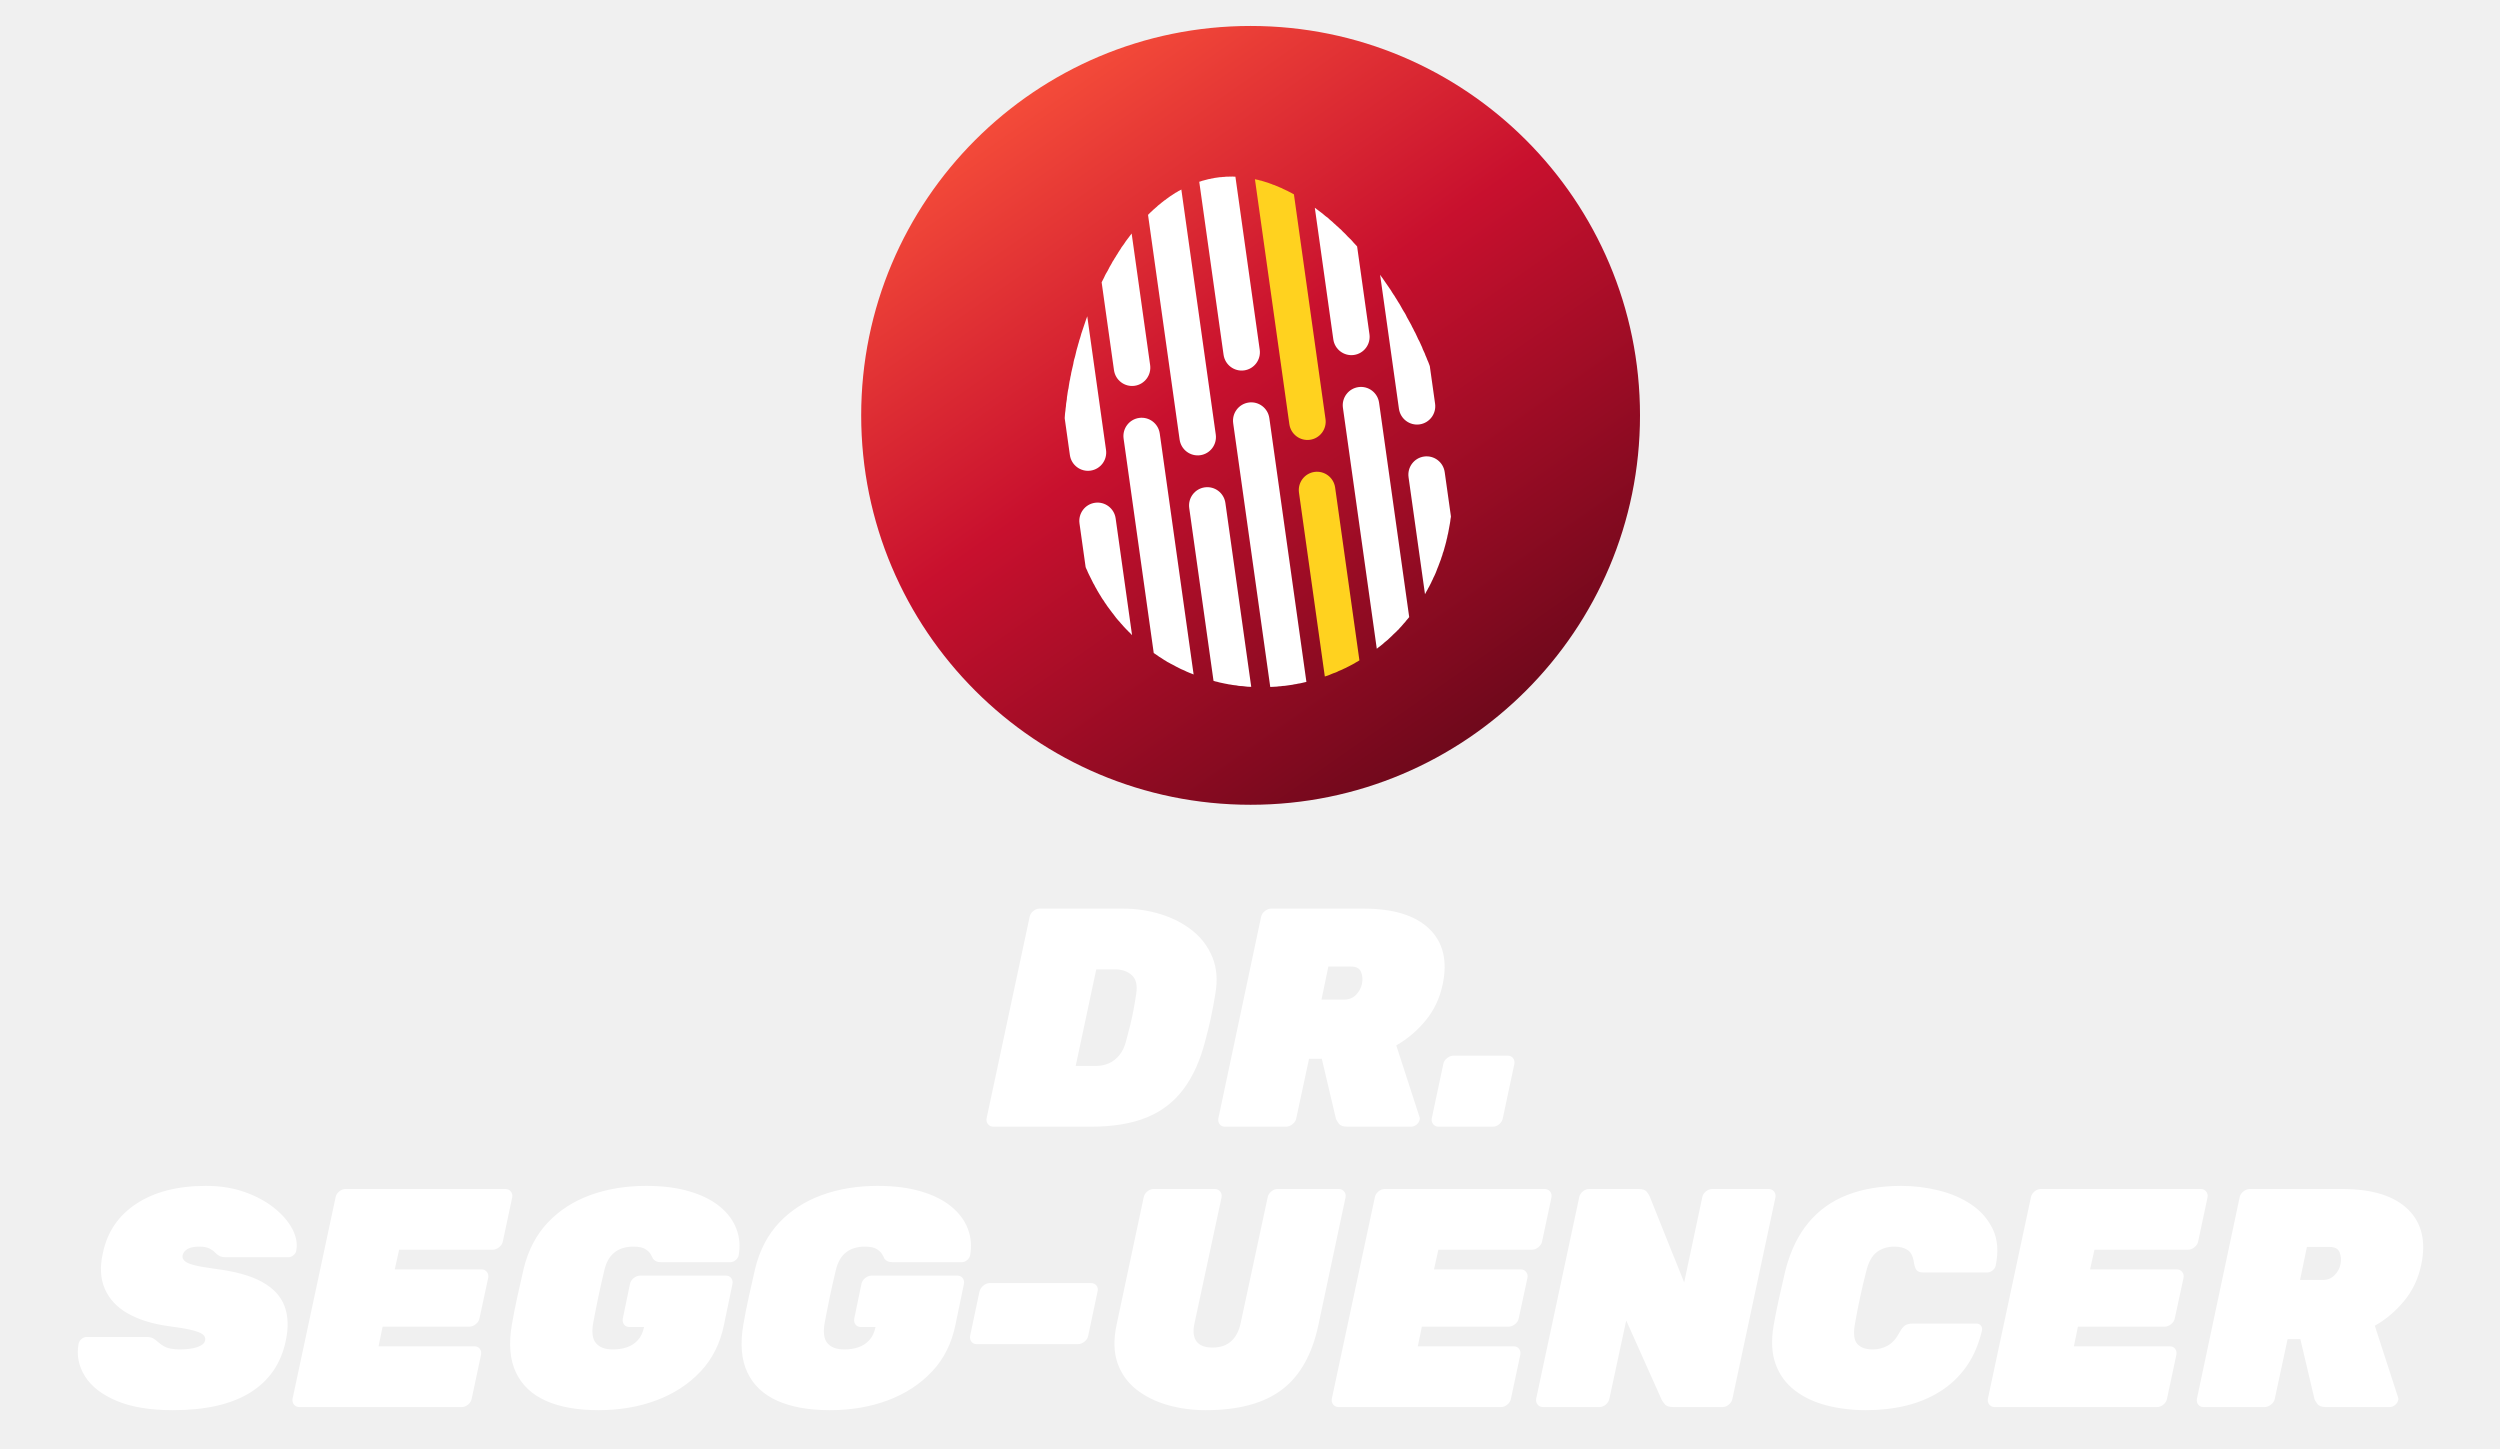
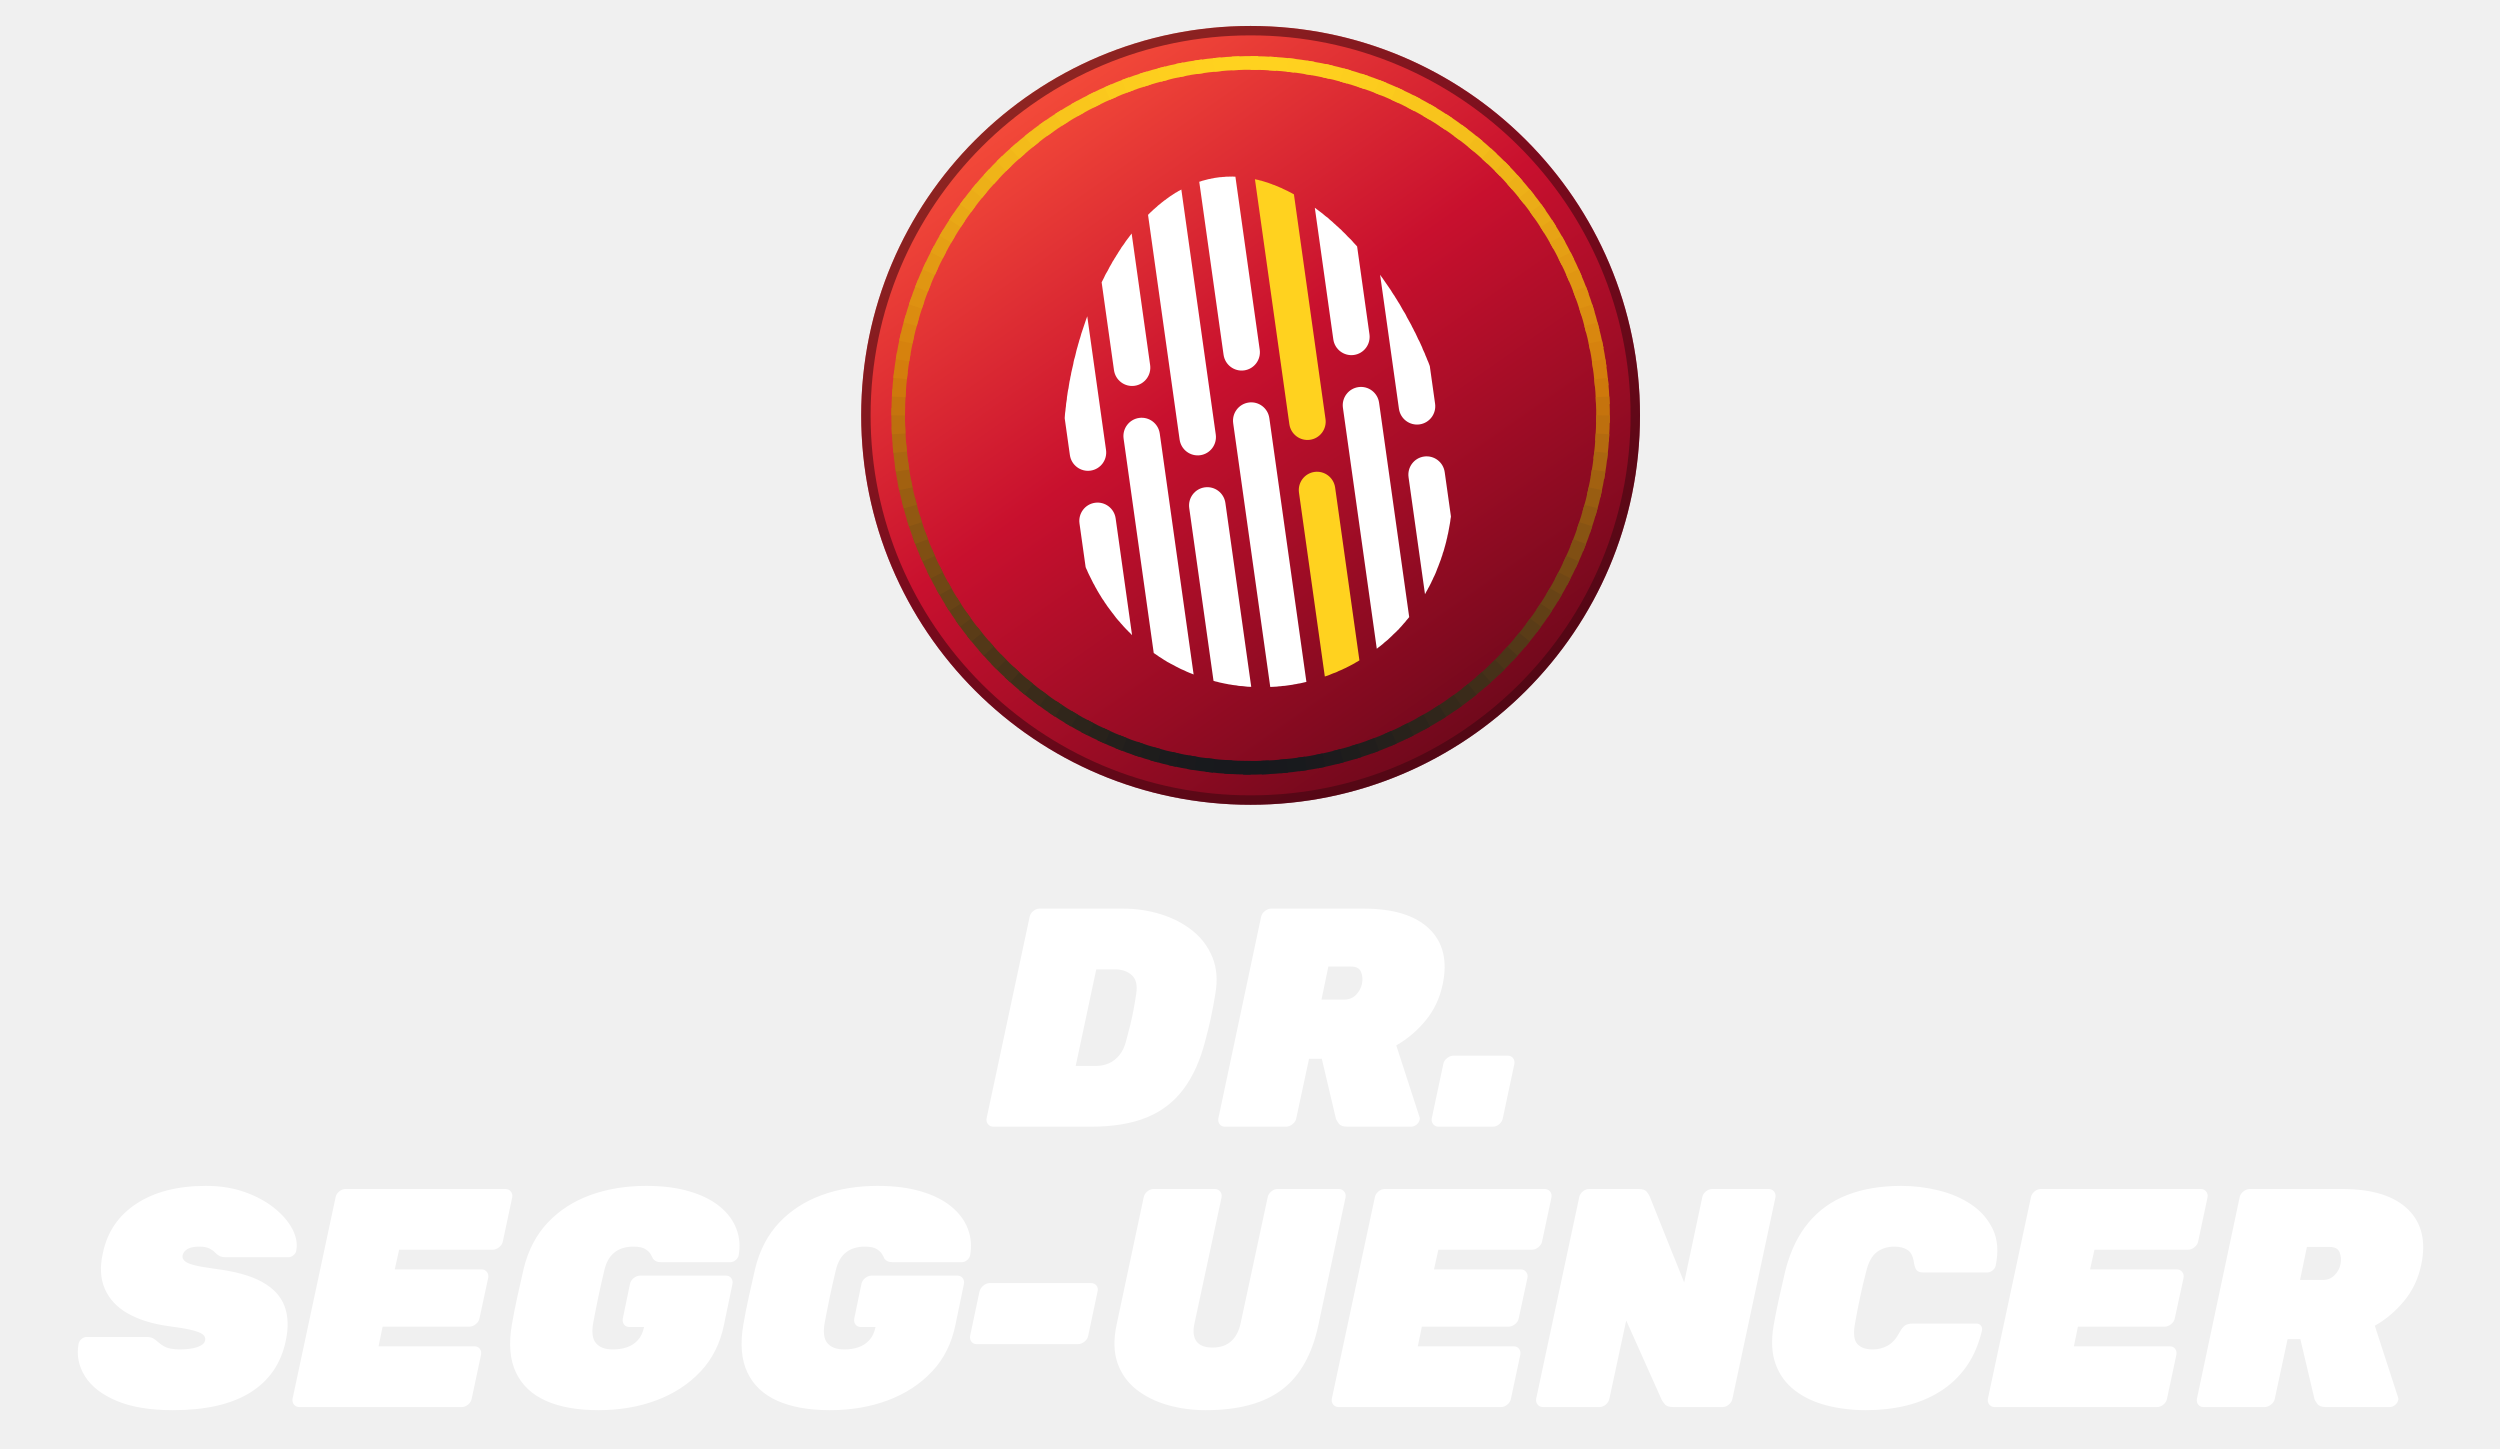
<svg xmlns="http://www.w3.org/2000/svg" viewBox="0 0 963 558" width="963" height="558">
  <g transform="translate(321.73 0.00) scale(0.625)">
    <defs>
      <linearGradient id="gsdark" x1="0.15" y1="0" x2="0.85" y2="1">
        <stop offset="0" stop-color="#ff5a3c" />
        <stop offset="0.45" stop-color="#c8102e" />
        <stop offset="1" stop-color="#5e0718" />
      </linearGradient>
    </defs>
    <circle cx="256.0" cy="256.0" r="240" fill="url(#gsdark)" />
+     <circle cx="256.0" cy="256.0" r="237.1" fill="none" stroke="#3a0610" stroke-opacity="0.55" stroke-width="5.8" />
+     <path d="M256.0,38.8 A217.2,217.2 0 0 1 271.9,39.4" fill="none" stroke="#ffd21f" stroke-width="8.4" />
+     <path d="M267.4,39.1 A217.2,217.2 0 0 1 283.2,40.5" fill="none" stroke="#ffd21f" stroke-width="8.4" />
+     <path d="M278.7,40.0 A217.2,217.2 0 0 1 294.5,42.2" fill="none" stroke="#ffd11f" stroke-width="8.4" />
+     <path d="M290.0,41.5 A217.2,217.2 0 0 1 305.6,44.5" fill="none" stroke="#fed01f" stroke-width="8.4" />
+     <path d="M301.2,43.5 A217.2,217.2 0 0 1 316.6,47.4" fill="none" stroke="#fecf1e" stroke-width="8.4" />
+     <path d="M312.2,46.2 A217.2,217.2 0 0 1 327.4,50.9" fill="none" stroke="#fdce1e" stroke-width="8.4" />
+     <path d="M323.1,49.4 A217.2,217.2 0 0 1 338.1,54.9" fill="none" stroke="#fccc1e" stroke-width="8.4" />
+     <path d="M333.8,53.2 A217.2,217.2 0 0 1 348.5,59.5" fill="none" stroke="#fbcb1d" stroke-width="8.4" />
+     <path d="M344.3,57.6 A217.2,217.2 0 0 1 358.6,64.6" fill="none" stroke="#fac81d" stroke-width="8.4" />
+     <path d="M354.6,62.5 A217.2,217.2 0 0 1 368.5,70.2" fill="none" stroke="#f9c61c" stroke-width="8.4" />
+     <path d="M364.6,67.9 A217.2,217.2 0 0 1 378.1,76.4" fill="none" stroke="#f8c41c" stroke-width="8.4" />
+     <path d="M374.3,73.8 A217.2,217.2 0 0 1 387.3,83.0" fill="none" stroke="#f6c11b" stroke-width="8.4" />
+     <path d="M383.7,80.3 A217.2,217.2 0 0 1 396.2,90.1" fill="none" stroke="#f5be1b" stroke-width="8.4" />
+     <path d="M392.7,87.2 A217.2,217.2 0 0 1 404.7,97.7" fill="none" stroke="#f3bb1a" stroke-width="8.4" />
+     <path d="M401.3,94.6 A217.2,217.2 0 0 1 412.8,105.7" fill="none" stroke="#f1b719" stroke-width="8.4" />
+     <path d="M409.6,102.4 A217.2,217.2 0 0 1 420.4,114.1" fill="none" stroke="#efb418" stroke-width="8.4" />
+     <path d="M417.4,110.7 A217.2,217.2 0 0 1 427.6,122.9" fill="none" stroke="#edb018" stroke-width="8.4" />
+     <path d="M424.8,119.3 A217.2,217.2 0 0 1 434.4,132.0" fill="none" stroke="#ebac17" stroke-width="8.4" />
+     <path d="M431.7,128.3 A217.2,217.2 0 0 1 440.6,141.5" fill="none" stroke="#e9a816" stroke-width="8.4" />
+     <path d="M438.2,137.7 A217.2,217.2 0 0 1 446.3,151.4" fill="none" stroke="#e7a315" stroke-width="8.4" />
+     <path d="M444.1,147.4 A217.2,217.2 0 0 1 451.5,161.5" fill="none" stroke="#e59f14" stroke-width="8.4" />
+     <path d="M449.5,157.4 A217.2,217.2 0 0 1 456.2,171.8" fill="none" stroke="#e39a13" stroke-width="8.4" />
+     <path d="M454.4,167.7 A217.2,217.2 0 0 1 460.4,182.4" fill="none" stroke="#e09612" stroke-width="8.4" />
+     <path d="M458.8,178.2 A217.2,217.2 0 0 1 463.9,193.2" fill="none" stroke="#de9111" stroke-width="8.4" />
+     <path d="M462.6,188.9 A217.2,217.2 0 0 1 466.9,204.2" fill="none" stroke="#db8c10" stroke-width="8.4" />
+     <path d="M465.8,199.8 A217.2,217.2 0 0 1 469.4,215.3" fill="none" stroke="#d9870f" stroke-width="8.4" />
+     <path d="M468.5,210.8 A217.2,217.2 0 0 1 471.2,226.5" fill="none" stroke="#d6820e" stroke-width="8.4" />
+     <path d="M470.5,222.0 A217.2,217.2 0 0 1 472.4,237.8" fill="none" stroke="#d47d0d" stroke-width="8.4" />
+     <path d="M472.0,233.3 A217.2,217.2 0 0 1 473.1,249.2" fill="none" stroke="#ce780c" stroke-width="8.4" />
+     <path d="M472.9,244.6 A217.2,217.2 0 0 1 473.2,260.5" fill="none" stroke="#c5730d" stroke-width="8.4" />
+     <path d="M473.2,256.0 A217.2,217.2 0 0 1 472.6,271.9" fill="none" stroke="#bd6f0e" stroke-width="8.4" />
+     <path d="M472.9,267.4 A217.2,217.2 0 0 1 471.5,283.2" fill="none" stroke="#b46a0f" stroke-width="8.4" />
+     <path d="M472.0,278.7 A217.2,217.2 0 0 1 469.8,294.5" fill="none" stroke="#ab6610" stroke-width="8.4" />
+     <path d="M470.5,290.0 A217.2,217.2 0 0 1 467.5,305.6" fill="none" stroke="#a26110" stroke-width="8.4" />
+     <path d="M468.5,301.2 A217.2,217.2 0 0 1 464.6,316.6" fill="none" stroke="#995d11" stroke-width="8.4" />
+     <path d="M465.8,312.2 A217.2,217.2 0 0 1 461.1,327.4" fill="none" stroke="#915812" stroke-width="8.4" />
+     <path d="M462.6,323.1 A217.2,217.2 0 0 1 457.1,338.1" fill="none" stroke="#885413" stroke-width="8.4" />
+     <path d="M458.8,333.8 A217.2,217.2 0 0 1 452.5,348.5" fill="none" stroke="#804f13" stroke-width="8.4" />
+     <path d="M454.4,344.3 A217.2,217.2 0 0 1 447.4,358.6" fill="none" stroke="#784b14" stroke-width="8.4" />
+     <path d="M449.5,354.6 A217.2,217.2 0 0 1 441.8,368.5" fill="none" stroke="#704715" stroke-width="8.4" />
+     <path d="M444.1,364.6 A217.2,217.2 0 0 1 435.6,378.1" fill="none" stroke="#684316" stroke-width="8.4" />
+     <path d="M438.2,374.3 A217.2,217.2 0 0 1 429.0,387.3" fill="none" stroke="#613f16" stroke-width="8.4" />
+     <path d="M431.7,383.7 A217.2,217.2 0 0 1 421.9,396.2" fill="none" stroke="#5a3c17" stroke-width="8.4" />
+     <path d="M424.8,392.7 A217.2,217.2 0 0 1 414.3,404.7" fill="none" stroke="#533818" stroke-width="8.4" />
+     <path d="M417.4,401.3 A217.2,217.2 0 0 1 406.3,412.8" fill="none" stroke="#4c3418" stroke-width="8.4" />
+     <path d="M409.6,409.6 A217.2,217.2 0 0 1 397.9,420.4" fill="none" stroke="#463119" stroke-width="8.4" />
+     <path d="M401.3,417.4 A217.2,217.2 0 0 1 389.1,427.6" fill="none" stroke="#402e19" stroke-width="8.4" />
+     <path d="M392.7,424.8 A217.2,217.2 0 0 1 380.0,434.4" fill="none" stroke="#3a2b1a" stroke-width="8.4" />
+     <path d="M383.7,431.7 A217.2,217.2 0 0 1 370.5,440.6" fill="none" stroke="#35291a" stroke-width="8.4" />
+     <path d="M374.3,438.2 A217.2,217.2 0 0 1 360.6,446.3" fill="none" stroke="#30261b" stroke-width="8.4" />
+     <path d="M364.6,444.1 A217.2,217.2 0 0 1 350.5,451.5" fill="none" stroke="#2c241b" stroke-width="8.4" />
+     <path d="M354.6,449.5 A217.2,217.2 0 0 1 340.2,456.2" fill="none" stroke="#28221b" stroke-width="8.4" />
+     <path d="M344.3,454.4 A217.2,217.2 0 0 1 329.6,460.4" fill="none" stroke="#24201c" stroke-width="8.4" />
+     <path d="M333.8,458.8 A217.2,217.2 0 0 1 318.8,463.9" fill="none" stroke="#211e1c" stroke-width="8.4" />
+     <path d="M323.1,462.6 A217.2,217.2 0 0 1 307.8,466.9" fill="none" stroke="#1e1d1c" stroke-width="8.4" />
+     <path d="M312.2,465.8 A217.2,217.2 0 0 1 296.7,469.4" fill="none" stroke="#1c1b1d" stroke-width="8.4" />
+     <path d="M301.2,468.5 A217.2,217.2 0 0 1 285.5,471.2" fill="none" stroke="#1a1a1d" stroke-width="8.4" />
+     <path d="M290.0,470.5 A217.2,217.2 0 0 1 274.2,472.4" fill="none" stroke="#181a1d" stroke-width="8.4" />
+     <path d="M278.7,472.0 A217.2,217.2 0 0 1 262.8,473.1" fill="none" stroke="#18191d" stroke-width="8.4" />
+     <path d="M267.4,472.9 A217.2,217.2 0 0 1 251.5,473.2" fill="none" stroke="#17191d" stroke-width="8.4" />
+     <path d="M256.0,473.2 A217.2,217.2 0 0 1 240.1,472.6" fill="none" stroke="#17191d" stroke-width="8.4" />
+     <path d="M244.6,472.9 A217.2,217.2 0 0 1 228.8,471.5" fill="none" stroke="#18191d" stroke-width="8.4" />
+     <path d="M233.3,472.0 A217.2,217.2 0 0 1 217.5,469.8" fill="none" stroke="#181a1d" stroke-width="8.4" />
+     <path d="M222.0,470.5 A217.2,217.2 0 0 1 206.4,467.5" fill="none" stroke="#1a1a1d" stroke-width="8.4" />
+     <path d="M210.8,468.5 A217.2,217.2 0 0 1 195.4,464.6" fill="none" stroke="#1c1b1d" stroke-width="8.4" />
+     <path d="M199.8,465.8 A217.2,217.2 0 0 1 184.6,461.1" fill="none" stroke="#1e1d1c" stroke-width="8.4" />
+     <path d="M188.9,462.6 A217.2,217.2 0 0 1 173.9,457.1" fill="none" stroke="#211e1c" stroke-width="8.4" />
+     <path d="M178.2,458.8 A217.2,217.2 0 0 1 163.5,452.5" fill="none" stroke="#24201c" stroke-width="8.4" />
+     <path d="M167.7,454.4 A217.2,217.2 0 0 1 153.4,447.4" fill="none" stroke="#28221b" stroke-width="8.4" />
+     <path d="M157.4,449.5 A217.2,217.2 0 0 1 143.5,441.8" fill="none" stroke="#2c241b" stroke-width="8.4" />
+     <path d="M147.4,444.1 A217.2,217.2 0 0 1 133.9,435.6" fill="none" stroke="#30261b" stroke-width="8.4" />
+     <path d="M137.7,438.2 A217.2,217.2 0 0 1 124.7,429.0" fill="none" stroke="#35291a" stroke-width="8.4" />
+     <path d="M128.3,431.7 A217.2,217.2 0 0 1 115.8,421.9" fill="none" stroke="#3a2b1a" stroke-width="8.4" />
+     <path d="M119.3,424.8 A217.2,217.2 0 0 1 107.3,414.3" fill="none" stroke="#402e19" stroke-width="8.4" />
+     <path d="M110.7,417.4 A217.2,217.2 0 0 1 99.2,406.3" fill="none" stroke="#463119" stroke-width="8.4" />
+     <path d="M102.4,409.6 A217.2,217.2 0 0 1 91.6,397.9" fill="none" stroke="#4c3418" stroke-width="8.4" />
+     <path d="M94.6,401.3 A217.2,217.2 0 0 1 84.4,389.1" fill="none" stroke="#533818" stroke-width="8.4" />
+     <path d="M87.2,392.7 A217.2,217.2 0 0 1 77.6,380.0" fill="none" stroke="#5a3c17" stroke-width="8.4" />
+     <path d="M80.3,383.7 A217.2,217.2 0 0 1 71.4,370.5" fill="none" stroke="#613f16" stroke-width="8.4" />
+     <path d="M73.8,374.3 A217.2,217.2 0 0 1 65.7,360.6" fill="none" stroke="#684316" stroke-width="8.4" />
+     <path d="M67.9,364.6 A217.2,217.2 0 0 1 60.5,350.5" fill="none" stroke="#704715" stroke-width="8.4" />
+     <path d="M62.5,354.6 A217.2,217.2 0 0 1 55.8,340.2" fill="none" stroke="#784b14" stroke-width="8.4" />
+     <path d="M57.6,344.3 A217.2,217.2 0 0 1 51.6,329.6" fill="none" stroke="#804f13" stroke-width="8.4" />
+     <path d="M53.2,333.8 A217.2,217.2 0 0 1 48.1,318.8" fill="none" stroke="#885413" stroke-width="8.4" />
+     <path d="M49.4,323.1 A217.2,217.2 0 0 1 45.1,307.8" fill="none" stroke="#915812" stroke-width="8.4" />
+     <path d="M46.2,312.2 A217.2,217.2 0 0 1 42.6,296.7" fill="none" stroke="#995d11" stroke-width="8.4" />
+     <path d="M43.5,301.2 A217.2,217.2 0 0 1 40.8,285.5" fill="none" stroke="#a26110" stroke-width="8.4" />
+     <path d="M41.5,290.0 A217.2,217.2 0 0 1 39.6,274.2" fill="none" stroke="#ab6610" stroke-width="8.4" />
+     <path d="M40.0,278.7 A217.2,217.2 0 0 1 38.9,262.8" fill="none" stroke="#b46a0f" stroke-width="8.4" />
+     <path d="M39.1,267.4 A217.2,217.2 0 0 1 38.8,251.5" fill="none" stroke="#bd6f0e" stroke-width="8.4" />
+     <path d="M38.8,256.0 A217.2,217.2 0 0 1 39.4,240.1" fill="none" stroke="#c5730d" stroke-width="8.4" />
+     <path d="M39.1,244.6 A217.2,217.2 0 0 1 40.5,228.8" fill="none" stroke="#ce780c" stroke-width="8.4" />
+     <path d="M40.0,233.3 A217.2,217.2 0 0 1 42.2,217.5" fill="none" stroke="#d47d0d" stroke-width="8.4" />
+     <path d="M41.5,222.0 A217.2,217.2 0 0 1 44.5,206.4" fill="none" stroke="#d6820e" stroke-width="8.4" />
+     <path d="M43.5,210.8 A217.2,217.2 0 0 1 47.4,195.4" fill="none" stroke="#d9870f" stroke-width="8.4" />
+     <path d="M46.2,199.8 A217.2,217.2 0 0 1 50.9,184.6" fill="none" stroke="#db8c10" stroke-width="8.4" />
+     <path d="M49.4,188.9 A217.2,217.2 0 0 1 54.9,173.9" fill="none" stroke="#de9111" stroke-width="8.4" />
+     <path d="M53.2,178.2 A217.2,217.2 0 0 1 59.5,163.5" fill="none" stroke="#e09612" stroke-width="8.4" />
+     <path d="M57.6,167.7 A217.2,217.2 0 0 1 64.6,153.4" fill="none" stroke="#e39a13" stroke-width="8.4" />
+     <path d="M62.5,157.4 A217.2,217.2 0 0 1 70.2,143.5" fill="none" stroke="#e59f14" stroke-width="8.4" />
+     <path d="M67.9,147.4 A217.2,217.2 0 0 1 76.4,133.9" fill="none" stroke="#e7a315" stroke-width="8.4" />
+     <path d="M73.8,137.7 A217.2,217.2 0 0 1 83.0,124.7" fill="none" stroke="#e9a816" stroke-width="8.4" />
+     <path d="M80.3,128.3 A217.2,217.2 0 0 1 90.1,115.8" fill="none" stroke="#ebac17" stroke-width="8.4" />
+     <path d="M87.2,119.3 A217.2,217.2 0 0 1 97.7,107.3" fill="none" stroke="#edb018" stroke-width="8.4" />
+     <path d="M94.6,110.7 A217.2,217.2 0 0 1 105.7,99.2" fill="none" stroke="#efb418" stroke-width="8.4" />
+     <path d="M102.4,102.4 A217.2,217.2 0 0 1 114.1,91.6" fill="none" stroke="#f1b719" stroke-width="8.4" />
+     <path d="M110.7,94.6 A217.2,217.2 0 0 1 122.9,84.4" fill="none" stroke="#f3bb1a" stroke-width="8.4" />
+     <path d="M119.3,87.2 A217.2,217.2 0 0 1 132.0,77.6" fill="none" stroke="#f5be1b" stroke-width="8.4" />
+     <path d="M128.3,80.3 A217.2,217.2 0 0 1 141.5,71.4" fill="none" stroke="#f6c11b" stroke-width="8.4" />
+     <path d="M137.7,73.8 A217.2,217.2 0 0 1 151.4,65.7" fill="none" stroke="#f8c41c" stroke-width="8.4" />
+     <path d="M147.4,67.9 A217.2,217.2 0 0 1 161.5,60.5" fill="none" stroke="#f9c61c" stroke-width="8.4" />
+     <path d="M157.4,62.5 A217.2,217.2 0 0 1 171.8,55.8" fill="none" stroke="#fac81d" stroke-width="8.4" />
+     <path d="M167.7,57.6 A217.2,217.2 0 0 1 182.4,51.6" fill="none" stroke="#fbcb1d" stroke-width="8.4" />
+     <path d="M178.2,53.2 A217.2,217.2 0 0 1 193.2,48.1" fill="none" stroke="#fccc1e" stroke-width="8.4" />
+     <path d="M188.9,49.4 A217.2,217.2 0 0 1 204.2,45.1" fill="none" stroke="#fdce1e" stroke-width="8.4" />
+     <path d="M199.8,46.2 A217.2,217.2 0 0 1 215.3,42.6" fill="none" stroke="#fecf1e" stroke-width="8.4" />
+     <path d="M210.8,43.5 A217.2,217.2 0 0 1 226.5,40.8" fill="none" stroke="#fed01f" stroke-width="8.4" />
+     <path d="M222.0,41.5 A217.2,217.2 0 0 1 237.8,39.6" fill="none" stroke="#ffd11f" stroke-width="8.4" />
+     <path d="M233.3,40.0 A217.2,217.2 0 0 1 249.2,38.9" fill="none" stroke="#ffd21f" stroke-width="8.4" />
+     <path d="M244.6,39.1 A217.2,217.2 0 0 1 260.5,38.8" fill="none" stroke="#ffd21f" stroke-width="8.4" />
    <clipPath id="cesdark">
      <path d="M256.0,108.0 L256.9,108.0 L257.7,108.0 L258.6,108.1 L259.5,108.1 L260.3,108.2 L261.2,108.2 L262.1,108.3 L262.9,108.4 L263.8,108.5 L264.6,108.6 L265.5,108.7 L266.4,108.9 L267.2,109.0 L268.1,109.2 L269.0,109.4 L269.8,109.5 L270.7,109.7 L271.5,109.9 L272.4,110.2 L273.3,110.4 L274.1,110.6 L275.0,110.9 L275.8,111.2 L276.7,111.5 L277.6,111.7 L278.4,112.0 L279.3,112.4 L280.1,112.7 L281.0,113.0 L281.8,113.4 L282.7,113.7 L283.5,114.1 L284.4,114.5 L285.2,114.9 L286.1,115.3 L286.9,115.7 L287.8,116.2 L288.6,116.6 L289.4,117.1 L290.3,117.5 L291.1,118.0 L292.0,118.5 L292.8,119.0 L293.6,119.5 L294.5,120.0 L295.3,120.6 L296.1,121.1 L297.0,121.7 L297.8,122.2 L298.6,122.8 L299.5,123.4 L300.3,124.0 L301.1,124.6 L301.9,125.2 L302.8,125.9 L303.6,126.5 L304.4,127.1 L305.2,127.8 L306.0,128.5 L306.8,129.2 L307.6,129.9 L308.4,130.6 L309.2,131.3 L310.0,132.0 L310.8,132.7 L311.6,133.5 L312.4,134.2 L313.2,135.0 L314.0,135.8 L314.8,136.6 L315.6,137.4 L316.4,138.2 L317.2,139.0 L317.9,139.8 L318.7,140.7 L319.5,141.5 L320.3,142.3 L321.0,143.2 L321.8,144.1 L322.6,145.0 L323.3,145.9 L324.1,146.8 L324.8,147.7 L325.6,148.6 L326.3,149.5 L327.1,150.4 L327.8,151.4 L328.5,152.3 L329.3,153.3 L330.0,154.3 L330.7,155.3 L331.4,156.2 L332.2,157.2 L332.9,158.2 L333.6,159.3 L334.3,160.3 L335.0,161.3 L335.7,162.3 L336.4,163.4 L337.1,164.4 L337.8,165.5 L338.5,166.6 L339.1,167.6 L339.8,168.7 L340.5,169.8 L341.2,170.9 L341.8,172.0 L342.5,173.1 L343.1,174.2 L343.8,175.4 L344.4,176.5 L345.1,177.6 L345.7,178.8 L346.3,179.9 L347.0,181.1 L347.6,182.3 L348.2,183.4 L348.8,184.6 L349.4,185.8 L350.0,187.0 L350.6,188.2 L351.2,189.4 L351.8,190.6 L352.4,191.8 L352.9,193.0 L353.5,194.3 L354.1,195.5 L354.6,196.7 L355.2,198.0 L355.7,199.2 L356.3,200.5 L356.8,201.7 L357.3,203.0 L357.8,204.3 L358.3,205.5 L358.9,206.8 L359.4,208.1 L359.8,209.4 L360.3,210.7 L360.8,212.0 L361.3,213.3 L361.8,214.6 L362.2,215.9 L362.7,217.2 L363.1,218.5 L363.6,219.8 L364.0,221.1 L364.4,222.4 L364.8,223.8 L365.3,225.1 L365.7,226.4 L366.1,227.8 L366.5,229.1 L366.8,230.5 L367.2,231.8 L367.6,233.1 L367.9,234.5 L368.3,235.9 L368.6,237.2 L369.0,238.6 L369.3,239.9 L369.6,241.3 L369.9,242.6 L370.2,244.0 L370.5,245.4 L370.8,246.7 L371.1,248.1 L371.4,249.5 L371.7,250.9 L371.9,252.2 L372.2,253.6 L372.4,255.0 L372.6,256.4 L372.9,257.7 L373.1,259.1 L373.3,260.5 L373.5,261.9 L373.7,263.2 L373.8,264.6 L374.0,266.0 L374.2,267.4 L374.3,268.8 L374.5,270.1 L374.6,271.5 L374.7,272.9 L374.8,274.3 L374.9,275.6 L375.0,277.0 L375.1,278.4 L375.2,279.8 L375.3,281.1 L375.3,282.5 L375.4,283.9 L375.4,285.3 L375.4,286.6 L375.5,288.0 L375.5,289.4 L375.5,290.7 L375.5,292.1 L375.4,293.4 L375.4,294.8 L375.4,296.1 L375.3,297.5 L375.3,298.9 L375.2,300.2 L375.1,301.5 L375.0,302.9 L374.9,304.2 L374.8,305.6 L374.7,306.9 L374.6,308.2 L374.4,309.6 L374.3,310.9 L374.1,312.2 L374.0,313.5 L373.8,314.8 L373.6,316.1 L373.4,317.4 L373.2,318.7 L373.0,320.0 L372.7,321.3 L372.5,322.6 L372.2,323.9 L372.0,325.2 L371.7,326.5 L371.4,327.7 L371.1,329.0 L370.8,330.3 L370.5,331.5 L370.2,332.8 L369.8,334.0 L369.5,335.3 L369.1,336.5 L368.8,337.7 L368.4,339.0 L368.0,340.2 L367.6,341.4 L367.2,342.6 L366.8,343.8 L366.4,345.0 L365.9,346.2 L365.5,347.4 L365.0,348.6 L364.6,349.7 L364.1,350.9 L363.6,352.1 L363.1,353.2 L362.6,354.4 L362.1,355.5 L361.5,356.6 L361.0,357.8 L360.4,358.9 L359.9,360.0 L359.3,361.1 L358.7,362.2 L358.1,363.3 L357.5,364.4 L356.9,365.4 L356.3,366.5 L355.7,367.6 L355.1,368.6 L354.4,369.7 L353.7,370.7 L353.1,371.7 L352.4,372.7 L351.7,373.8 L351.0,374.8 L350.3,375.8 L349.6,376.7 L348.9,377.7 L348.1,378.7 L347.4,379.7 L346.7,380.6 L345.9,381.6 L345.1,382.5 L344.3,383.4 L343.6,384.3 L342.8,385.2 L342.0,386.1 L341.1,387.0 L340.3,387.9 L339.5,388.8 L338.7,389.7 L337.8,390.5 L337.0,391.3 L336.1,392.2 L335.2,393.0 L334.3,393.8 L333.4,394.6 L332.6,395.4 L331.6,396.2 L330.7,397.0 L329.8,397.8 L328.9,398.5 L328.0,399.3 L327.0,400.0 L326.1,400.7 L325.1,401.4 L324.1,402.1 L323.2,402.8 L322.2,403.5 L321.2,404.2 L320.2,404.9 L319.2,405.5 L318.2,406.1 L317.2,406.8 L316.2,407.4 L315.2,408.0 L314.1,408.6 L313.1,409.2 L312.1,409.8 L311.0,410.3 L310.0,410.9 L308.9,411.4 L307.8,412.0 L306.8,412.5 L305.7,413.0 L304.6,413.5 L303.5,414.0 L302.4,414.5 L301.3,414.9 L300.2,415.4 L299.1,415.8 L298.0,416.3 L296.9,416.7 L295.8,417.1 L294.7,417.5 L293.5,417.9 L292.4,418.3 L291.3,418.6 L290.1,419.0 L289.0,419.3 L287.8,419.6 L286.7,420.0 L285.5,420.3 L284.4,420.5 L283.2,420.8 L282.1,421.1 L280.9,421.4 L279.7,421.6 L278.5,421.8 L277.4,422.1 L276.2,422.3 L275.0,422.5 L273.8,422.6 L272.7,422.8 L271.5,423.0 L270.3,423.1 L269.1,423.3 L267.9,423.4 L266.7,423.5 L265.5,423.6 L264.4,423.7 L263.2,423.8 L262.0,423.8 L260.8,423.9 L259.6,423.9 L258.4,424.0 L257.2,424.0 L256.0,424.0 L254.8,424.0 L253.6,424.0 L252.4,423.9 L251.2,423.9 L250.0,423.8 L248.8,423.8 L247.6,423.7 L246.5,423.6 L245.3,423.5 L244.1,423.4 L242.9,423.3 L241.7,423.1 L240.5,423.0 L239.3,422.8 L238.2,422.6 L237.0,422.5 L235.8,422.3 L234.6,422.1 L233.5,421.8 L232.3,421.6 L231.1,421.4 L229.9,421.1 L228.8,420.8 L227.6,420.5 L226.5,420.3 L225.3,420.0 L224.2,419.6 L223.0,419.3 L221.9,419.0 L220.7,418.6 L219.6,418.3 L218.5,417.9 L217.3,417.5 L216.2,417.1 L215.1,416.7 L214.0,416.3 L212.9,415.8 L211.8,415.4 L210.7,414.9 L209.6,414.5 L208.5,414.0 L207.4,413.5 L206.3,413.0 L205.2,412.5 L204.2,412.0 L203.1,411.4 L202.0,410.9 L201.0,410.3 L199.9,409.8 L198.9,409.2 L197.9,408.6 L196.8,408.0 L195.8,407.4 L194.8,406.8 L193.8,406.1 L192.8,405.5 L191.8,404.9 L190.8,404.2 L189.8,403.5 L188.8,402.8 L187.9,402.1 L186.9,401.4 L185.9,400.7 L185.0,400.0 L184.0,399.3 L183.1,398.5 L182.2,397.8 L181.3,397.0 L180.4,396.2 L179.4,395.4 L178.6,394.6 L177.7,393.8 L176.8,393.0 L175.9,392.2 L175.0,391.3 L174.2,390.5 L173.3,389.7 L172.5,388.8 L171.7,387.9 L170.9,387.0 L170.0,386.1 L169.2,385.2 L168.4,384.3 L167.7,383.4 L166.9,382.5 L166.1,381.6 L165.3,380.6 L164.6,379.7 L163.9,378.7 L163.1,377.7 L162.4,376.7 L161.7,375.8 L161.0,374.8 L160.3,373.8 L159.6,372.7 L158.9,371.7 L158.3,370.7 L157.6,369.7 L156.9,368.6 L156.3,367.6 L155.7,366.5 L155.1,365.4 L154.5,364.4 L153.9,363.3 L153.3,362.2 L152.7,361.1 L152.1,360.0 L151.6,358.9 L151.0,357.8 L150.5,356.6 L149.9,355.5 L149.4,354.4 L148.9,353.2 L148.4,352.1 L147.9,350.9 L147.4,349.7 L147.0,348.6 L146.5,347.4 L146.1,346.2 L145.6,345.0 L145.2,343.8 L144.8,342.6 L144.4,341.4 L144.0,340.2 L143.6,339.0 L143.2,337.7 L142.9,336.5 L142.5,335.3 L142.2,334.0 L141.8,332.8 L141.5,331.5 L141.2,330.3 L140.9,329.0 L140.6,327.7 L140.3,326.5 L140.0,325.2 L139.8,323.9 L139.5,322.6 L139.3,321.3 L139.0,320.0 L138.8,318.7 L138.6,317.4 L138.4,316.1 L138.2,314.8 L138.0,313.5 L137.9,312.2 L137.7,310.9 L137.6,309.6 L137.4,308.2 L137.3,306.9 L137.2,305.6 L137.1,304.2 L137.0,302.9 L136.9,301.5 L136.8,300.2 L136.7,298.9 L136.7,297.5 L136.6,296.1 L136.6,294.8 L136.6,293.4 L136.5,292.1 L136.5,290.7 L136.5,289.4 L136.5,288.0 L136.6,286.6 L136.6,285.3 L136.6,283.9 L136.7,282.5 L136.7,281.1 L136.8,279.8 L136.9,278.4 L137.0,277.0 L137.1,275.6 L137.2,274.3 L137.3,272.9 L137.4,271.5 L137.5,270.1 L137.7,268.8 L137.8,267.4 L138.0,266.0 L138.2,264.6 L138.3,263.2 L138.5,261.9 L138.7,260.5 L138.9,259.1 L139.1,257.7 L139.4,256.4 L139.6,255.0 L139.8,253.6 L140.1,252.2 L140.3,250.9 L140.6,249.5 L140.9,248.1 L141.2,246.7 L141.5,245.4 L141.8,244.0 L142.1,242.6 L142.4,241.3 L142.7,239.9 L143.0,238.6 L143.4,237.2 L143.7,235.9 L144.1,234.5 L144.4,233.1 L144.8,231.8 L145.2,230.5 L145.5,229.1 L145.9,227.8 L146.3,226.4 L146.7,225.1 L147.2,223.8 L147.6,222.4 L148.0,221.1 L148.4,219.8 L148.9,218.5 L149.3,217.2 L149.8,215.9 L150.2,214.6 L150.7,213.3 L151.2,212.0 L151.7,210.7 L152.2,209.4 L152.6,208.1 L153.1,206.8 L153.7,205.5 L154.2,204.3 L154.7,203.0 L155.2,201.7 L155.7,200.5 L156.3,199.2 L156.8,198.0 L157.4,196.7 L157.9,195.5 L158.5,194.3 L159.1,193.0 L159.6,191.8 L160.2,190.6 L160.8,189.4 L161.4,188.2 L162.0,187.0 L162.6,185.8 L163.2,184.6 L163.8,183.4 L164.4,182.3 L165.0,181.1 L165.7,179.9 L166.3,178.8 L166.9,177.6 L167.6,176.5 L168.2,175.4 L168.9,174.2 L169.5,173.1 L170.2,172.0 L170.8,170.9 L171.5,169.8 L172.2,168.7 L172.9,167.6 L173.5,166.6 L174.2,165.5 L174.9,164.4 L175.6,163.4 L176.3,162.3 L177.0,161.3 L177.7,160.3 L178.4,159.3 L179.1,158.2 L179.8,157.2 L180.6,156.2 L181.3,155.3 L182.0,154.3 L182.7,153.3 L183.5,152.3 L184.2,151.4 L184.9,150.4 L185.7,149.5 L186.4,148.6 L187.2,147.7 L187.9,146.8 L188.7,145.9 L189.4,145.0 L190.2,144.1 L191.0,143.2 L191.7,142.3 L192.5,141.5 L193.3,140.7 L194.1,139.8 L194.8,139.0 L195.6,138.2 L196.4,137.4 L197.2,136.6 L198.0,135.8 L198.8,135.0 L199.6,134.2 L200.4,133.5 L201.2,132.7 L202.0,132.0 L202.8,131.3 L203.6,130.6 L204.4,129.9 L205.2,129.2 L206.0,128.5 L206.8,127.8 L207.6,127.1 L208.4,126.5 L209.2,125.9 L210.1,125.2 L210.9,124.6 L211.7,124.0 L212.5,123.4 L213.4,122.8 L214.2,122.2 L215.0,121.7 L215.9,121.1 L216.7,120.6 L217.5,120.0 L218.4,119.5 L219.2,119.0 L220.0,118.5 L220.9,118.0 L221.7,117.5 L222.6,117.1 L223.4,116.6 L224.2,116.2 L225.1,115.7 L225.9,115.3 L226.8,114.9 L227.6,114.5 L228.5,114.1 L229.3,113.7 L230.2,113.4 L231.0,113.0 L231.9,112.7 L232.7,112.4 L233.6,112.0 L234.4,111.7 L235.3,111.5 L236.2,111.2 L237.0,110.9 L237.9,110.6 L238.7,110.4 L239.6,110.2 L240.5,109.9 L241.3,109.7 L242.2,109.5 L243.0,109.4 L243.9,109.2 L244.8,109.0 L245.6,108.9 L246.5,108.7 L247.4,108.6 L248.2,108.5 L249.1,108.4 L249.9,108.3 L250.8,108.2 L251.7,108.2 L252.5,108.1 L253.4,108.1 L254.3,108.0 L255.1,108.0Z" />
    </clipPath>
    <g transform="rotate(-8 256.0 256.0)">
      <g clip-path="url(#cesdark)">
        <rect x="142.3" y="145.7" width="22.5" height="130.3" rx="11.3" fill="#fff" />
        <rect x="142.3" y="296.0" width="22.5" height="126.8" rx="11.3" fill="#fff" />
        <rect x="176.5" y="87.0" width="22.5" height="141.0" rx="11.3" fill="#fff" />
        <rect x="176.5" y="248.0" width="22.5" height="214.1" rx="11.3" fill="#fff" />
        <rect x="210.6" y="57.4" width="22.5" height="218.6" rx="11.3" fill="#fff" />
        <rect x="210.6" y="296.0" width="22.5" height="183.0" rx="11.3" fill="#fff" />
        <rect x="244.7" y="48.0" width="22.5" height="180.0" rx="11.3" fill="#fff" />
        <rect x="244.7" y="248.0" width="22.5" height="236.0" rx="11.3" fill="#fff" />
        <rect x="278.9" y="57.4" width="22.5" height="218.6" rx="11.3" fill="#ffd21f" />
        <rect x="278.9" y="296.0" width="22.5" height="183.0" rx="11.3" fill="#ffd21f" />
        <rect x="313.0" y="87.0" width="22.5" height="141.0" rx="11.3" fill="#fff" />
        <rect x="313.0" y="248.0" width="22.5" height="214.1" rx="11.3" fill="#fff" />
        <rect x="347.1" y="145.7" width="22.5" height="130.3" rx="11.3" fill="#fff" />
        <rect x="347.1" y="296.0" width="22.5" height="126.8" rx="11.3" fill="#fff" />
      </g>
    </g>
  </g>
  <path transform="translate(380.4,434.0)" d="M2.28 0.0Q0.96 0.0 0.18 -0.96Q-0.6 -1.92 -0.36 -3.24L16.2 -80.76Q16.44 -82.08 17.58 -83.04Q18.72 -84.0 20.04 -84.0H52.2Q59.76 -84.0 66.72 -81.84Q73.68 -79.68 78.9 -75.54Q84.12 -71.4 86.64 -65.22Q89.16 -59.04 87.72 -51.0Q86.88 -45.84 86.04 -41.94Q85.2 -38.04 83.88 -33.12Q81.0 -21.84 75.48 -14.46Q69.96 -7.08 61.26 -3.54Q52.56 0.0 39.84 0.0ZM33.96 -23.4H41.76Q44.4 -23.4 46.74 -24.42Q49.08 -25.44 50.82 -27.6Q52.56 -29.76 53.4 -33.12Q54.36 -36.6 55.02 -39.36Q55.68 -42.12 56.22 -44.94Q56.76 -47.76 57.24 -51.0Q58.08 -56.04 55.62 -58.32Q53.16 -60.6 49.08 -60.6H41.88ZM91.44 0.0Q90.12 0.0 89.4 -0.96Q88.68 -1.92 88.92 -3.24L105.36 -80.76Q105.6 -82.08 106.8 -83.04Q108 -84.0 109.32 -84.0H144.84Q162.12 -84.0 170.16 -76.2Q178.2 -68.4 175.32 -54.84Q173.64 -46.8 168.72 -40.86Q163.8 -34.92 157.44 -31.32L166.32 -3.96Q166.44 -3.6 166.5 -3.36Q166.56 -3.12 166.44 -2.64Q166.2 -1.56 165.24 -0.78Q164.28 0.0 163.2 0.0H138.6Q136.2 0.0 135.3 -1.2Q134.4 -2.4 134.16 -3.24L128.76 -26.16H123.84L118.92 -3.24Q118.68 -1.92 117.48 -0.96Q116.28 0.0 114.96 0.0ZM128.64 -48.96H137.4Q140.16 -48.96 141.96 -50.82Q143.76 -52.68 144.24 -55.08Q144.72 -57.48 143.88 -59.58Q143.04 -61.68 140.04 -61.68H131.28ZM173.76 0.0Q172.44 0.0 171.66 -0.96Q170.88 -1.92 171.12 -3.24L175.56 -24.12Q175.8 -25.44 177.0 -26.4Q178.2 -27.36 179.52 -27.36H200.4Q201.72 -27.36 202.44 -26.4Q203.16 -25.44 202.92 -24.12L198.48 -3.24Q198.24 -1.92 197.1 -0.96Q195.96 0.0 194.64 0.0Z" fill="#fff" />
  <path transform="translate(30.5,542.0)" d="M36.12 1.2Q22.92 1.2 14.4 -2.4Q5.88 -6.0 2.22 -11.88Q-1.44 -17.76 -0.24 -24.36Q0.0 -25.44 0.9 -26.22Q1.8 -27.0 2.88 -27.0H25.68Q27.6 -27.0 28.5 -26.46Q29.4 -25.92 30.48 -24.96Q31.44 -24.12 32.58 -23.46Q33.72 -22.8 35.28 -22.5Q36.84 -22.2 38.76 -22.2Q42.84 -22.2 45.48 -23.1Q48.12 -24.0 48.48 -25.56Q48.84 -27.0 47.64 -27.96Q46.44 -28.92 43.2 -29.7Q39.96 -30.48 34.2 -31.2Q24.96 -32.52 18.72 -36.06Q12.48 -39.6 9.9 -45.48Q7.32 -51.36 9.12 -59.28Q11.64 -71.52 22.08 -78.36Q32.52 -85.2 48.84 -85.2Q57.0 -85.2 63.66 -82.86Q70.32 -80.52 75.06 -76.74Q79.8 -72.96 82.08 -68.64Q84.36 -64.32 83.64 -60.36Q83.52 -59.28 82.56 -58.5Q81.6 -57.72 80.64 -57.72H56.64Q54.96 -57.72 54.06 -58.2Q53.16 -58.68 52.2 -59.64Q51.72 -60.24 50.28 -61.02Q48.84 -61.8 46.32 -61.8Q43.32 -61.8 41.76 -60.9Q40.2 -60.0 39.84 -58.44Q39.6 -57.36 40.5 -56.4Q41.4 -55.44 44.1 -54.72Q46.8 -54.0 52.08 -53.28Q63.84 -51.84 70.38 -48.24Q76.92 -44.64 79.08 -38.94Q81.24 -33.24 79.56 -25.44Q76.8 -12.36 65.88 -5.58Q54.96 1.2 36.12 1.2ZM84.84 0.0Q83.52 0.0 82.74 -0.96Q81.96 -1.92 82.2 -3.24L98.76 -80.76Q99 -82.08 100.14 -83.04Q101.28 -84.0 102.6 -84.0H164.16Q165.48 -84.0 166.26 -83.04Q167.04 -82.08 166.8 -80.76L163.2 -63.84Q162.96 -62.52 161.76 -61.56Q160.56 -60.6 159.24 -60.6H123.24L121.56 -53.04H154.92Q156.24 -53.04 157.02 -52.08Q157.8 -51.12 157.56 -49.8L154.2 -34.2Q153.96 -32.88 152.76 -31.92Q151.56 -30.96 150.24 -30.96H116.88L115.32 -23.4H152.28Q153.6 -23.4 154.32 -22.44Q155.04 -21.48 154.8 -20.16L151.2 -3.24Q150.96 -1.92 149.82 -0.96Q148.68 0.0 147.36 0.0ZM200.04 1.2Q187.92 1.2 179.82 -2.4Q171.72 -6.0 168.24 -13.32Q164.76 -20.64 166.68 -31.8Q167.52 -36.72 168.78 -42.48Q170.04 -48.24 171.24 -53.4Q173.88 -64.08 180.54 -71.1Q187.2 -78.12 196.92 -81.66Q206.64 -85.2 218.4 -85.2Q227.88 -85.2 235.02 -83.1Q242.16 -81.0 246.72 -77.28Q251.28 -73.56 253.14 -68.7Q255 -63.84 254.04 -58.44Q253.8 -57.36 252.84 -56.58Q251.88 -55.8 250.8 -55.8H224.28Q222.96 -55.8 222.24 -56.16Q221.52 -56.52 221.04 -57.12Q220.8 -57.72 220.14 -58.86Q219.48 -60.0 217.98 -60.9Q216.48 -61.8 213.48 -61.8Q209.04 -61.8 206.22 -59.58Q203.4 -57.36 202.32 -52.8Q201.12 -47.88 200.04 -42.72Q198.96 -37.56 198 -32.4Q197.04 -27.0 199.08 -24.6Q201.12 -22.2 205.56 -22.2Q208.56 -22.2 211.02 -23.04Q213.48 -23.88 215.22 -25.8Q216.96 -27.72 217.56 -30.72V-30.84H211.92Q210.6 -30.84 209.88 -31.8Q209.16 -32.76 209.4 -34.08L212.16 -47.4Q212.4 -48.72 213.6 -49.68Q214.8 -50.64 216.12 -50.64H249.12Q250.44 -50.64 251.16 -49.68Q251.88 -48.72 251.64 -47.4L248.4 -31.8Q246.24 -21.0 239.34 -13.68Q232.44 -6.36 222.3 -2.58Q212.16 1.2 200.04 1.2ZM289.2 1.2Q277.08 1.2 268.98 -2.4Q260.88 -6.0 257.4 -13.32Q253.92 -20.64 255.84 -31.8Q256.68 -36.72 257.94 -42.48Q259.2 -48.24 260.4 -53.4Q263.04 -64.08 269.7 -71.1Q276.36 -78.12 286.08 -81.66Q295.8 -85.2 307.56 -85.2Q317.04 -85.2 324.18 -83.1Q331.32 -81.0 335.88 -77.28Q340.44 -73.56 342.3 -68.7Q344.16 -63.84 343.2 -58.44Q342.96 -57.36 342.0 -56.58Q341.04 -55.8 339.96 -55.8H313.44Q312.12 -55.8 311.4 -56.16Q310.68 -56.52 310.2 -57.12Q309.96 -57.72 309.3 -58.86Q308.64 -60.0 307.14 -60.9Q305.64 -61.8 302.64 -61.8Q298.2 -61.8 295.38 -59.58Q292.56 -57.36 291.48 -52.8Q290.28 -47.88 289.2 -42.72Q288.12 -37.56 287.16 -32.4Q286.2 -27.0 288.24 -24.6Q290.28 -22.2 294.72 -22.2Q297.72 -22.2 300.18 -23.04Q302.64 -23.88 304.38 -25.8Q306.12 -27.72 306.72 -30.72V-30.84H301.08Q299.76 -30.84 299.04 -31.8Q298.32 -32.76 298.56 -34.08L301.32 -47.4Q301.56 -48.72 302.76 -49.68Q303.96 -50.64 305.28 -50.64H338.28Q339.6 -50.64 340.32 -49.68Q341.04 -48.72 340.8 -47.4L337.56 -31.8Q335.4 -21.0 328.5 -13.68Q321.6 -6.36 311.46 -2.58Q301.32 1.2 289.2 1.2ZM345.72 -24.24Q344.4 -24.24 343.68 -25.2Q342.96 -26.16 343.2 -27.48L346.8 -44.52Q347.16 -45.84 348.3 -46.8Q349.44 -47.76 350.76 -47.76H389.76Q391.08 -47.76 391.86 -46.8Q392.64 -45.84 392.28 -44.52L388.68 -27.48Q388.44 -26.16 387.24 -25.2Q386.04 -24.24 384.72 -24.24ZM433.92 1.2Q426.24 1.2 419.28 -0.78Q412.32 -2.76 407.22 -6.78Q402.12 -10.8 399.96 -16.98Q397.8 -23.16 399.6 -31.68L410.04 -80.76Q410.28 -82.08 411.42 -83.04Q412.56 -84.0 413.88 -84.0H437.4Q438.72 -84.0 439.5 -83.04Q440.28 -82.08 440.04 -80.76L429.6 -32.16Q428.64 -27.72 430.38 -25.32Q432.12 -22.92 436.56 -22.92Q441 -22.92 443.7 -25.32Q446.4 -27.72 447.36 -32.16L457.8 -80.76Q458.04 -82.08 459.18 -83.04Q460.32 -84.0 461.64 -84.0H485.16Q486.48 -84.0 487.26 -83.04Q488.04 -82.08 487.8 -80.76L477.36 -31.68Q473.76 -14.64 463.32 -6.72Q452.88 1.2 433.92 1.2ZM485.16 0.0Q483.84 0.0 483.06 -0.96Q482.28 -1.92 482.52 -3.24L499.08 -80.76Q499.32 -82.08 500.46 -83.04Q501.6 -84.0 502.92 -84.0H564.48Q565.8 -84.0 566.58 -83.04Q567.36 -82.08 567.12 -80.76L563.52 -63.84Q563.28 -62.52 562.08 -61.56Q560.88 -60.6 559.56 -60.6H523.56L521.88 -53.04H555.24Q556.56 -53.04 557.34 -52.08Q558.12 -51.12 557.88 -49.8L554.52 -34.2Q554.28 -32.88 553.08 -31.92Q551.88 -30.96 550.56 -30.96H517.2L515.64 -23.4H552.6Q553.92 -23.4 554.64 -22.44Q555.36 -21.48 555.12 -20.16L551.52 -3.24Q551.28 -1.92 550.14 -0.96Q549.0 0.0 547.68 0.0ZM563.88 0.0Q562.56 0.0 561.78 -0.96Q561 -1.92 561.24 -3.24L577.8 -80.76Q578.04 -82.08 579.18 -83.04Q580.32 -84.0 581.64 -84.0H600.6Q603 -84.0 603.84 -82.92Q604.68 -81.84 604.92 -81.24L618.24 -48.0L625.2 -80.76Q625.44 -82.08 626.58 -83.04Q627.72 -84.0 629.04 -84.0H650.76Q652.08 -84.0 652.86 -83.04Q653.64 -82.08 653.4 -80.76L636.84 -3.24Q636.6 -1.92 635.46 -0.96Q634.32 0.0 633 0.0H614.04Q611.64 0.0 610.74 -1.14Q609.84 -2.28 609.6 -2.76L595.92 -33.36L589.44 -3.24Q589.2 -1.92 588.06 -0.96Q586.92 0.0 585.6 0.0ZM688.32 1.2Q680.16 1.2 673.02 -0.66Q665.88 -2.52 660.78 -6.48Q655.68 -10.44 653.46 -16.56Q651.24 -22.68 652.68 -31.32Q653.52 -36.24 654.78 -41.88Q656.04 -47.52 657.24 -52.68Q660.12 -63.84 666.12 -71.04Q672.12 -78.24 681.12 -81.72Q690.12 -85.2 701.88 -85.2Q709.08 -85.2 716.22 -83.46Q723.36 -81.72 728.88 -78.0Q734.4 -74.28 737.16 -68.46Q739.92 -62.64 738.24 -54.48Q738 -53.4 737.04 -52.62Q736.08 -51.84 735 -51.84H710.52Q708.6 -51.84 707.88 -52.62Q707.16 -53.4 706.8 -55.32Q706.32 -59.16 704.34 -60.48Q702.36 -61.8 699.24 -61.8Q695.28 -61.8 692.46 -59.7Q689.64 -57.6 688.32 -52.08Q685.8 -42.24 684 -31.92Q683.04 -26.4 684.96 -24.3Q686.88 -22.2 690.84 -22.2Q693.96 -22.2 696.6 -23.64Q699.24 -25.08 701.16 -28.68Q702.24 -30.72 703.32 -31.44Q704.4 -32.16 706.32 -32.16H730.8Q731.88 -32.16 732.54 -31.38Q733.2 -30.6 732.96 -29.52Q731.04 -21.36 726.9 -15.54Q722.76 -9.72 716.82 -6Q710.88 -2.28 703.68 -0.54Q696.48 1.2 688.32 1.2ZM737.88 0.0Q736.56 0.0 735.78 -0.96Q735 -1.92 735.24 -3.24L751.8 -80.76Q752.04 -82.08 753.18 -83.04Q754.32 -84.0 755.64 -84.0H817.2Q818.52 -84.0 819.3 -83.04Q820.08 -82.08 819.84 -80.76L816.24 -63.84Q816 -62.52 814.8 -61.56Q813.6 -60.6 812.28 -60.6H776.28L774.6 -53.04H807.96Q809.28 -53.04 810.06 -52.08Q810.84 -51.12 810.6 -49.8L807.24 -34.2Q807 -32.88 805.8 -31.92Q804.6 -30.96 803.28 -30.96H769.92L768.36 -23.4H805.32Q806.64 -23.4 807.36 -22.44Q808.08 -21.48 807.84 -20.16L804.24 -3.24Q804 -1.92 802.86 -0.96Q801.72 0.0 800.4 0.0ZM818.28 0.0Q816.96 0.0 816.24 -0.96Q815.52 -1.92 815.76 -3.24L832.2 -80.76Q832.44 -82.08 833.64 -83.04Q834.84 -84.0 836.16 -84.0H871.68Q888.96 -84.0 897.0 -76.2Q905.04 -68.4 902.16 -54.84Q900.48 -46.8 895.56 -40.86Q890.64 -34.92 884.28 -31.32L893.16 -3.96Q893.28 -3.6 893.34 -3.36Q893.4 -3.12 893.28 -2.64Q893.04 -1.56 892.08 -0.78Q891.12 0.0 890.04 0.0H865.44Q863.04 0.0 862.14 -1.2Q861.24 -2.4 861 -3.24L855.6 -26.16H850.68L845.76 -3.24Q845.52 -1.92 844.32 -0.96Q843.12 0.0 841.8 0.0ZM855.48 -48.96H864.24Q867 -48.96 868.8 -50.82Q870.6 -52.68 871.08 -55.08Q871.56 -57.48 870.72 -59.58Q869.88 -61.68 866.88 -61.68H858.12Z" fill="#fff" />
</svg>
